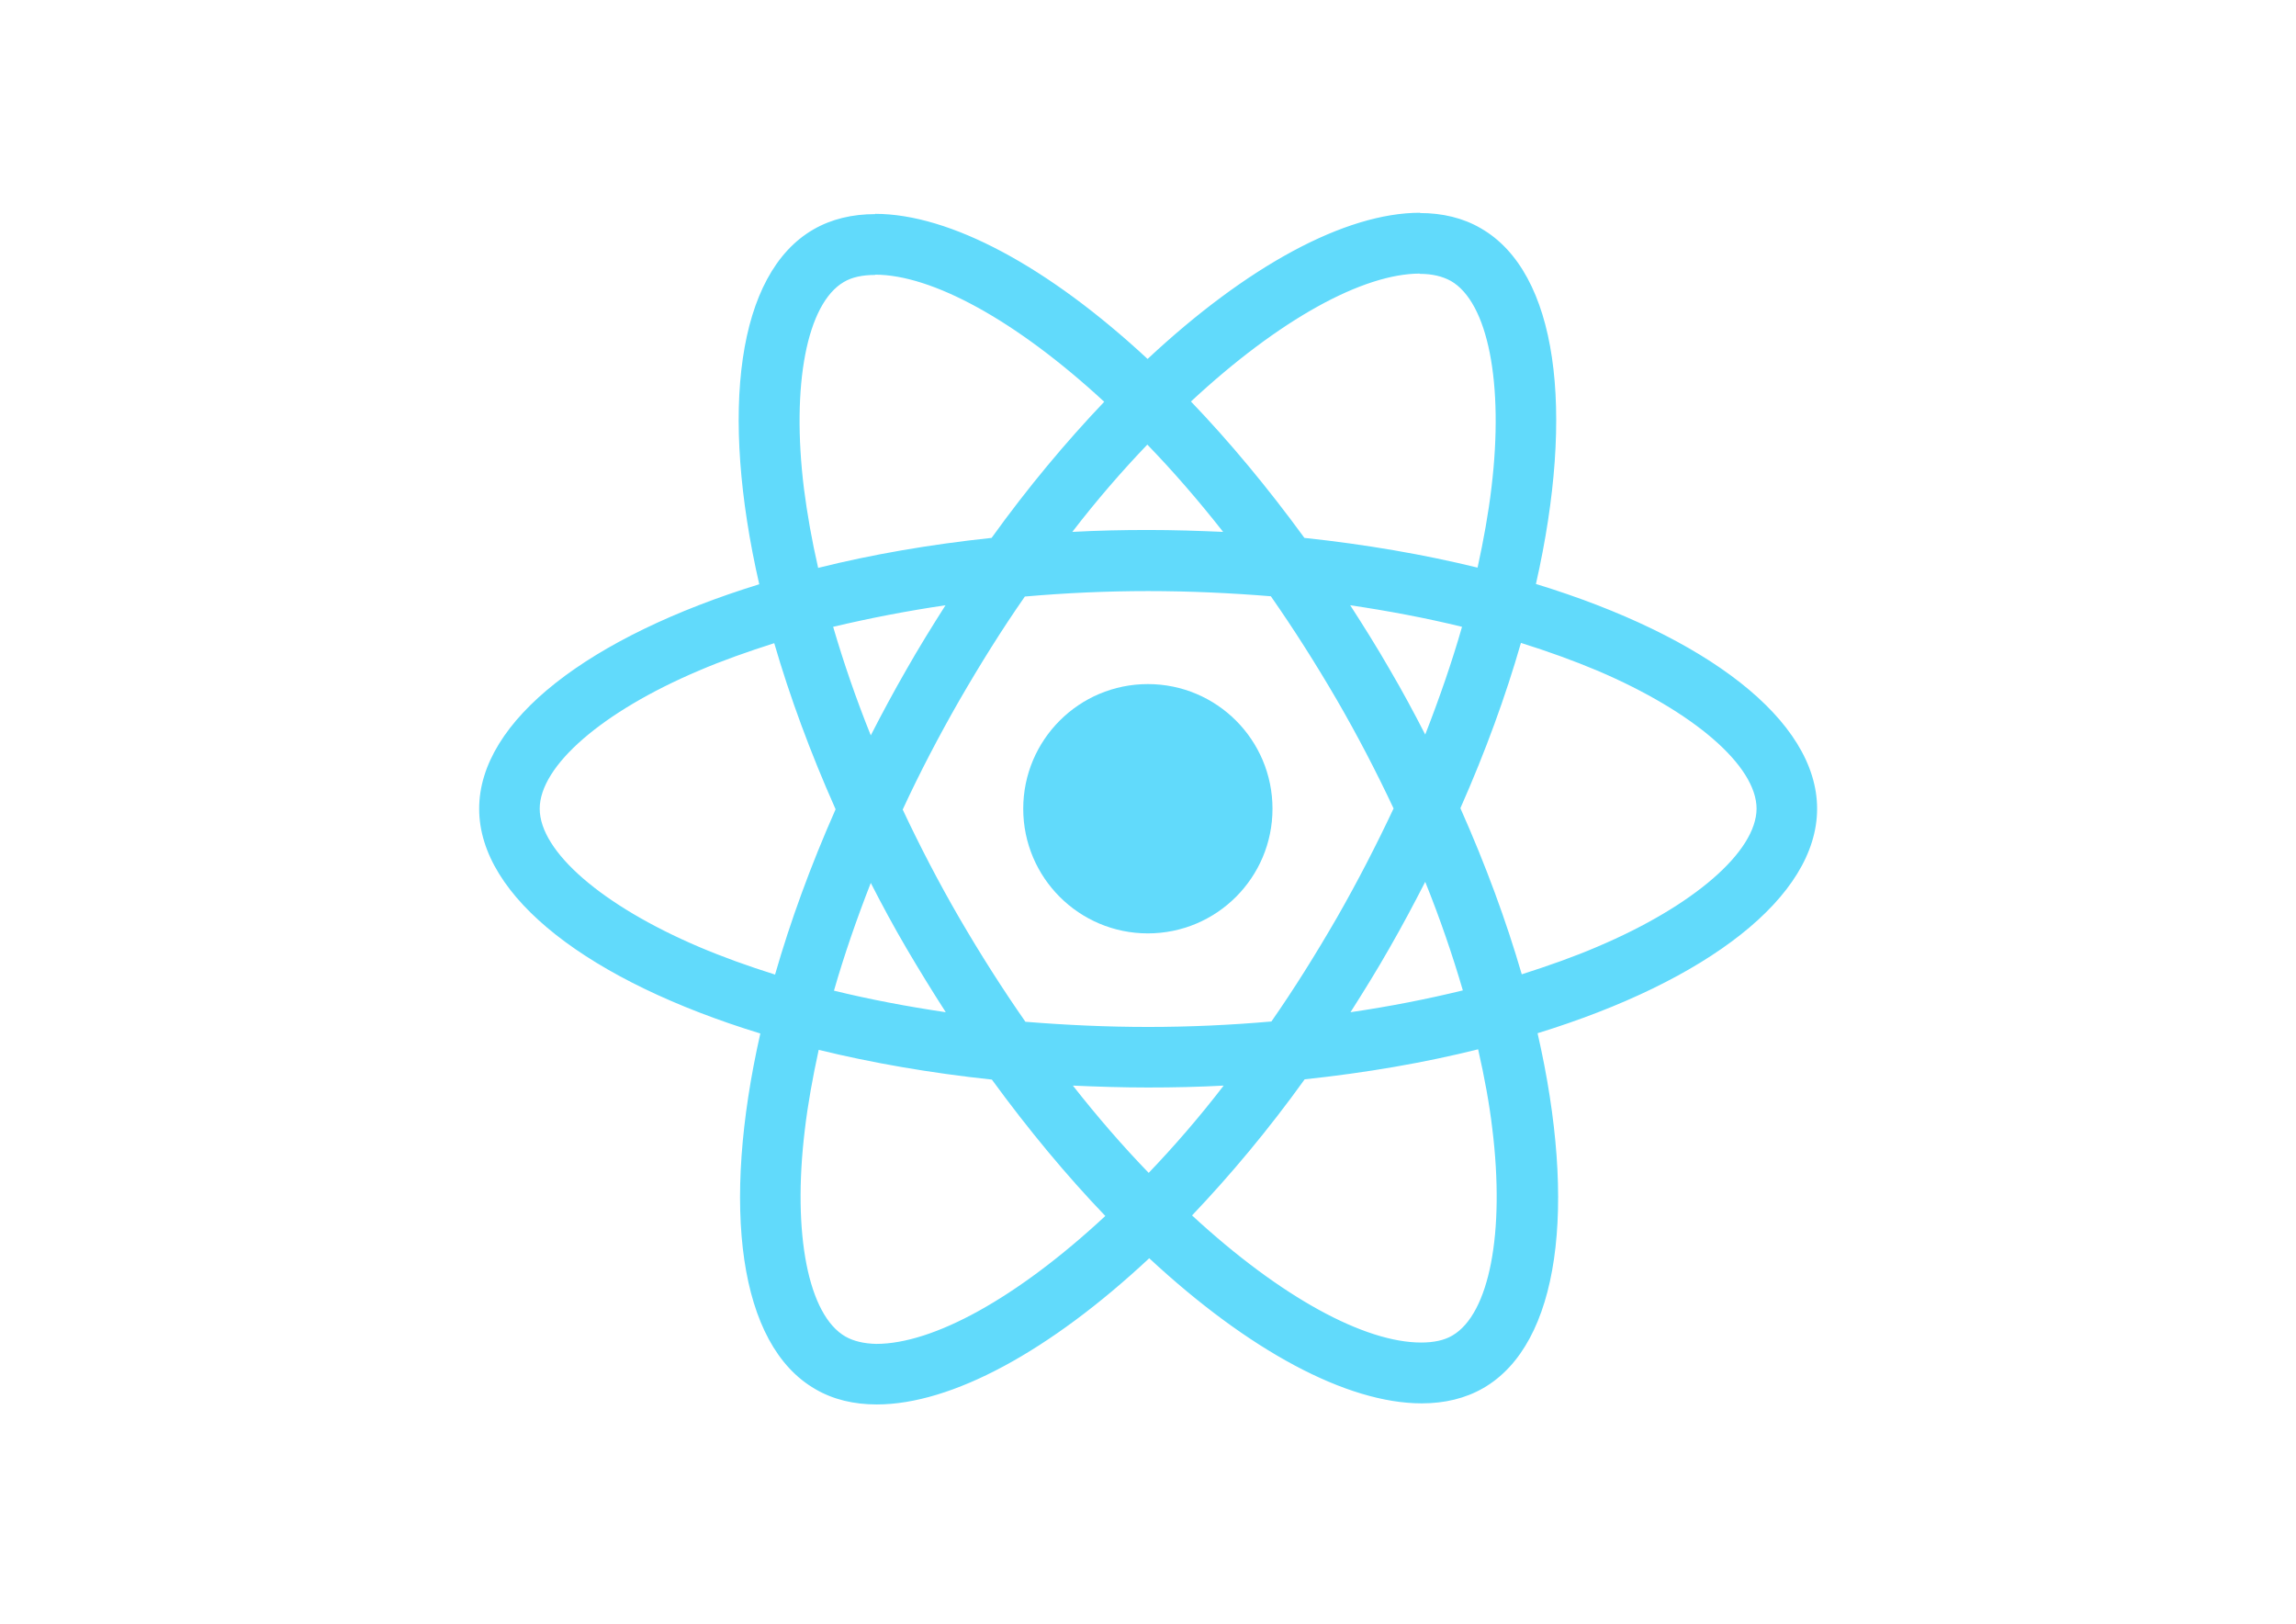
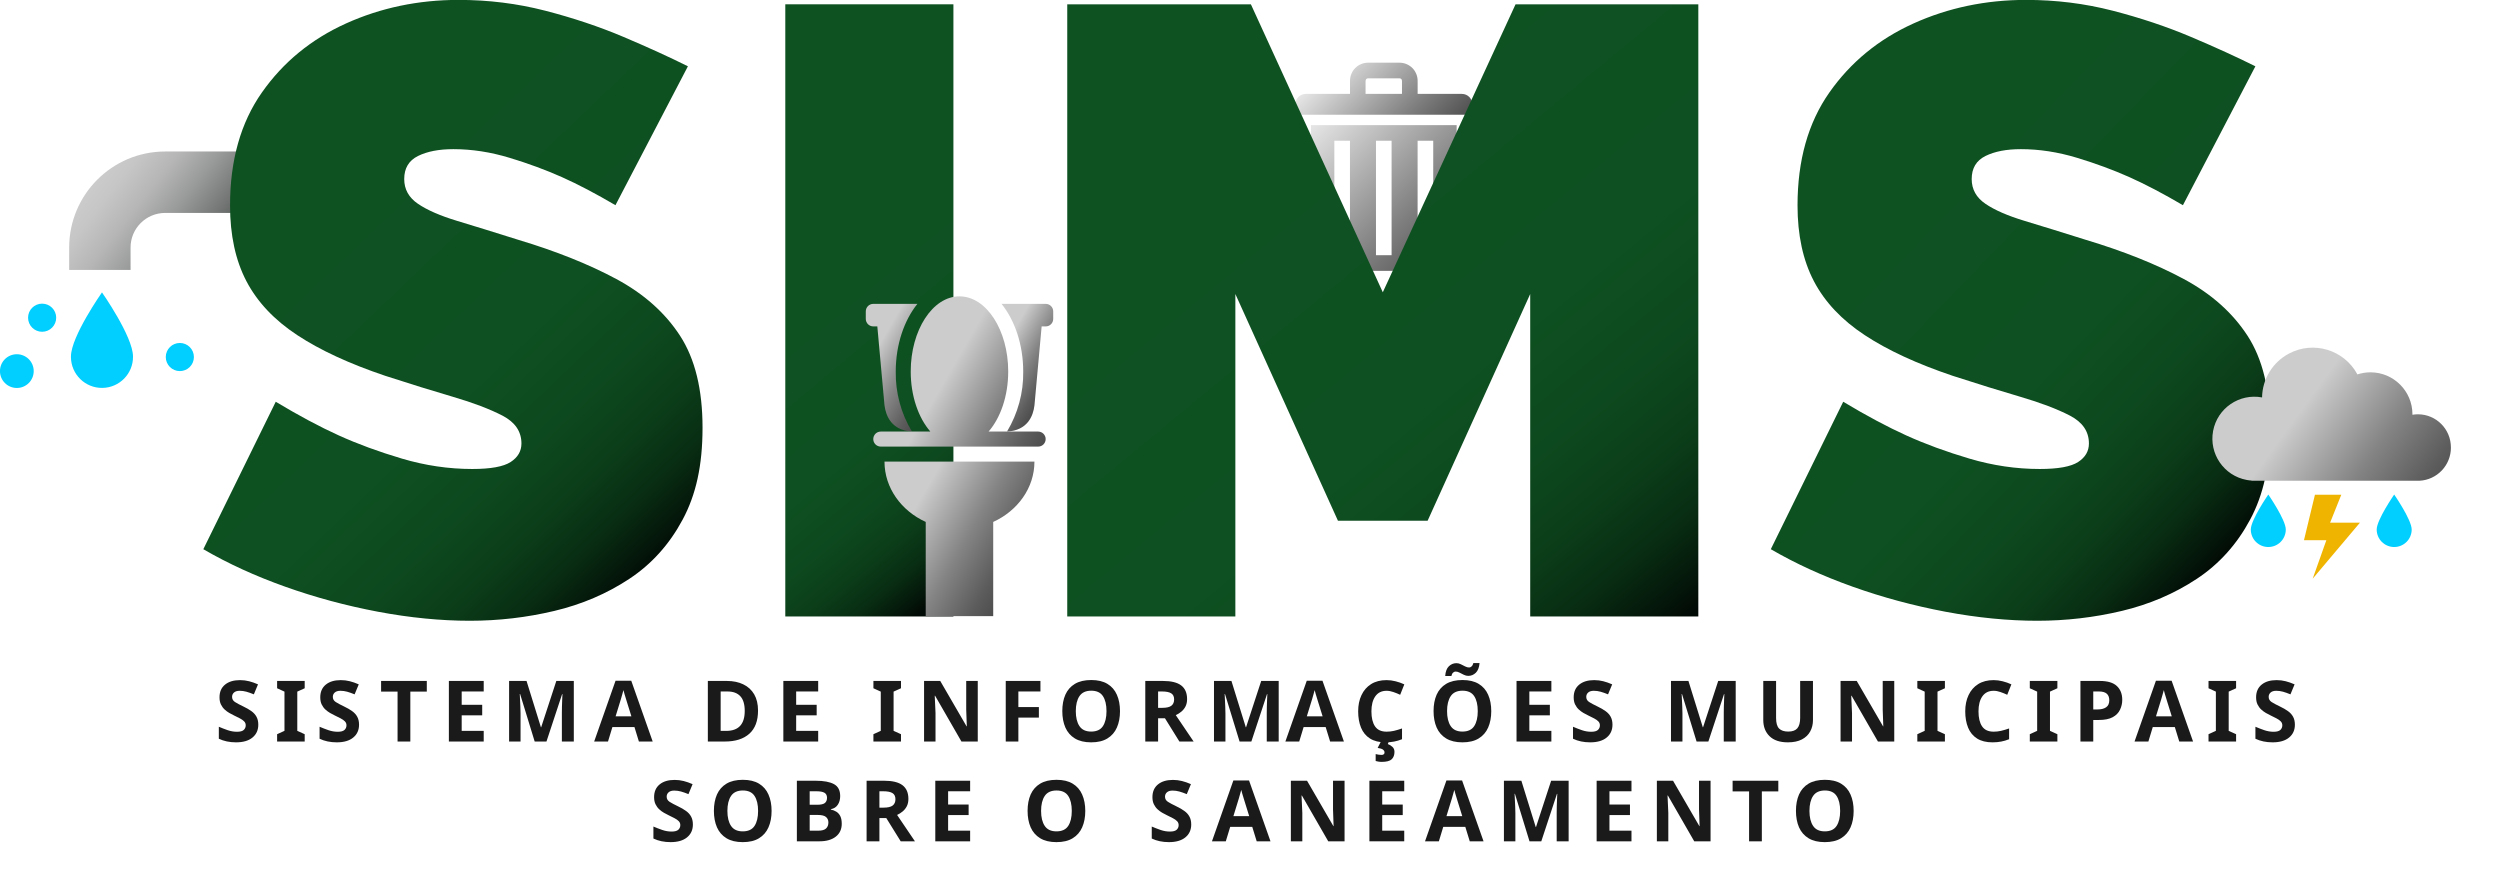
- <svg xmlns="http://www.w3.org/2000/svg" viewBox="0 0 841.9 595.3">
-   <g fill="#61DAFB">
-     <path d="M666.3 296.5c0-32.5-40.7-63.3-103.1-82.4 14.4-63.6 8-114.2-20.2-130.4-6.5-3.8-14.1-5.6-22.4-5.6v22.3c4.6 0 8.3.9 11.4 2.6 13.6 7.8 19.5 37.5 14.9 75.7-1.1 9.4-2.9 19.3-5.1 29.4-19.6-4.8-41-8.5-63.5-10.9-13.5-18.5-27.5-35.3-41.6-50 32.6-30.3 63.2-46.9 84-46.9V78c-27.5 0-63.5 19.6-99.9 53.6-36.4-33.8-72.4-53.2-99.9-53.2v22.3c20.7 0 51.4 16.5 84 46.6-14 14.7-28 31.4-41.3 49.9-22.6 2.4-44 6.1-63.6 11-2.3-10-4-19.7-5.2-29-4.7-38.2 1.1-67.9 14.6-75.8 3-1.8 6.9-2.6 11.5-2.6V78.5c-8.4 0-16 1.8-22.6 5.6-28.1 16.2-34.4 66.7-19.9 130.1-62.2 19.2-102.7 49.9-102.7 82.3 0 32.5 40.7 63.3 103.1 82.4-14.4 63.6-8 114.2 20.2 130.4 6.5 3.8 14.1 5.6 22.5 5.6 27.5 0 63.5-19.6 99.9-53.6 36.4 33.8 72.4 53.2 99.9 53.2 8.4 0 16-1.8 22.6-5.6 28.1-16.2 34.4-66.7 19.9-130.1 62-19.1 102.5-49.9 102.5-82.3zm-130.2-66.7c-3.7 12.9-8.3 26.2-13.5 39.5-4.1-8-8.4-16-13.1-24-4.6-8-9.5-15.8-14.4-23.4 14.2 2.1 27.9 4.7 41 7.9zm-45.8 106.5c-7.8 13.5-15.8 26.3-24.1 38.2-14.9 1.3-30 2-45.2 2-15.1 0-30.2-.7-45-1.9-8.3-11.9-16.4-24.6-24.2-38-7.6-13.1-14.5-26.4-20.8-39.8 6.2-13.4 13.2-26.8 20.7-39.9 7.8-13.5 15.8-26.3 24.1-38.2 14.9-1.3 30-2 45.2-2 15.1 0 30.2.7 45 1.9 8.3 11.9 16.4 24.6 24.2 38 7.6 13.1 14.5 26.4 20.8 39.8-6.3 13.4-13.2 26.8-20.7 39.9zm32.3-13c5.4 13.4 10 26.8 13.8 39.8-13.1 3.2-26.9 5.9-41.2 8 4.9-7.7 9.8-15.6 14.4-23.7 4.6-8 8.9-16.1 13-24.1zM421.2 430c-9.3-9.6-18.6-20.3-27.8-32 9 .4 18.2.7 27.5.7 9.4 0 18.7-.2 27.8-.7-9 11.7-18.3 22.4-27.5 32zm-74.4-58.9c-14.2-2.1-27.9-4.7-41-7.9 3.7-12.9 8.3-26.2 13.5-39.5 4.1 8 8.4 16 13.1 24 4.7 8 9.5 15.8 14.4 23.4zM420.7 163c9.3 9.6 18.6 20.3 27.8 32-9-.4-18.2-.7-27.5-.7-9.4 0-18.7.2-27.8.7 9-11.7 18.3-22.4 27.5-32zm-74 58.9c-4.9 7.7-9.8 15.6-14.4 23.7-4.6 8-8.9 16-13 24-5.4-13.4-10-26.8-13.8-39.8 13.1-3.1 26.9-5.8 41.2-7.9zm-90.5 125.2c-35.4-15.1-58.3-34.9-58.3-50.6 0-15.7 22.9-35.6 58.3-50.6 8.6-3.7 18-7 27.7-10.1 5.7 19.6 13.2 40 22.5 60.9-9.2 20.8-16.6 41.1-22.2 60.6-9.9-3.1-19.3-6.5-28-10.2zM310 490c-13.6-7.8-19.5-37.5-14.9-75.7 1.1-9.4 2.9-19.3 5.1-29.4 19.6 4.8 41 8.5 63.5 10.9 13.5 18.5 27.5 35.3 41.6 50-32.6 30.3-63.2 46.9-84 46.9-4.5-.1-8.3-1-11.3-2.7zm237.2-76.2c4.7 38.2-1.1 67.9-14.6 75.8-3 1.8-6.9 2.6-11.5 2.6-20.7 0-51.4-16.5-84-46.6 14-14.7 28-31.4 41.3-49.9 22.6-2.4 44-6.1 63.6-11 2.3 10.1 4.1 19.8 5.2 29.1zm38.5-66.7c-8.6 3.7-18 7-27.7 10.1-5.7-19.6-13.2-40-22.5-60.9 9.2-20.8 16.6-41.1 22.2-60.6 9.9 3.1 19.3 6.5 28.1 10.2 35.4 15.1 58.3 34.9 58.3 50.6-.1 15.7-23 35.6-58.4 50.6zM320.8 78.4z" />
-     <circle cx="420.9" cy="296.5" r="45.7" />
-     <path d="M520.5 78.1z" />
+ <svg xmlns="http://www.w3.org/2000/svg" xmlns:xlink="http://www.w3.org/1999/xlink" id="Camada_2" data-name="Camada 2" viewBox="0 0 801.67 279.6">
+   <defs>
+     <style>
+       .cls-1 {
+         clip-path: url(#clippath-3);
+       }
+ 
+       .cls-1, .cls-2, .cls-3, .cls-4, .cls-5 {
+         fill: none;
+       }
+ 
+       .cls-1, .cls-2, .cls-3, .cls-5 {
+         clip-rule: evenodd;
+       }
+ 
+       .cls-6 {
+         fill: url(#Gradiente_sem_nome_2-4);
+       }
+ 
+       .cls-7 {
+         fill: url(#Gradiente_sem_nome_103);
+       }
+ 
+       .cls-2 {
+         clip-path: url(#clippath);
+       }
+ 
+       .cls-8 {
+         clip-path: url(#clippath-2);
+       }
+ 
+       .cls-9 {
+         fill: url(#Gradiente_sem_nome_95-3);
+       }
+ 
+       .cls-10 {
+         fill: url(#Gradiente_sem_nome_99);
+       }
+ 
+       .cls-11 {
+         fill: url(#Gradiente_sem_nome_95-4);
+       }
+ 
+       .cls-12 {
+         fill: url(#Gradiente_sem_nome_95-2);
+       }
+ 
+       .cls-13 {
+         clip-path: url(#clippath-7);
+       }
+ 
+       .cls-14 {
+         clip-path: url(#clippath-1);
+       }
+ 
+       .cls-15 {
+         clip-path: url(#clippath-4);
+       }
+ 
+       .cls-16 {
+         fill: url(#Gradiente_sem_nome_95-5);
+       }
+ 
+       .cls-17 {
+         letter-spacing: .13em;
+       }
+ 
+       .cls-18 {
+         fill: url(#Gradiente_sem_nome_2);
+       }
+ 
+       .cls-19 {
+         letter-spacing: .15em;
+       }
+ 
+       .cls-20 {
+         fill: url(#Gradiente_sem_nome_2-2);
+       }
+ 
+       .cls-21 {
+         fill: #00cfff;
+       }
+ 
+       .cls-22 {
+         fill: url(#Gradiente_sem_nome_95);
+       }
+ 
+       .cls-23 {
+         letter-spacing: .17em;
+       }
+ 
+       .cls-24 {
+         clip-path: url(#clippath-8);
+       }
+ 
+       .cls-25 {
+         fill: url(#Gradiente_sem_nome_103-2);
+       }
+ 
+       .cls-26 {
+         fill: #efb400;
+       }
+ 
+       .cls-5 {
+         clip-path: url(#clippath-6);
+       }
+ 
+       .cls-27 {
+         clip-path: url(#clippath-5);
+       }
+ 
+       .cls-28 {
+         fill: url(#Gradiente_sem_nome_2-3);
+       }
+ 
+       .cls-29 {
+         letter-spacing: .17em;
+       }
+ 
+       .cls-30 {
+         letter-spacing: .15em;
+       }
+ 
+       .cls-31 {
+         fill: #1a1a1a;
+         font-family: PosteramaText-SemiBold, 'Posterama Text';
+         font-size: 27.2px;
+         font-weight: 600;
+       }
+     </style>
+     <clipPath id="clippath">
+       <polygon class="cls-3" points="402.85 93.64 483.91 93.64 483.91 12.58 402.85 12.58 402.85 93.64 402.85 93.64" />
+     </clipPath>
+     <clipPath id="clippath-1">
+       <polygon class="cls-2" points="402.85 12.58 483.91 12.58 483.91 93.64 402.85 93.64 402.85 12.58 402.85 12.58" />
+     </clipPath>
+     <clipPath id="clippath-2">
+       <polygon class="cls-4" points="402.85 93.64 483.91 93.64 483.91 12.58 402.85 12.58 402.85 93.64 402.85 93.64" />
+     </clipPath>
+     <linearGradient id="Gradiente_sem_nome_103" data-name="Gradiente sem nome 103" x1="428.37" y1="19.06" x2="459.1" y2="49.79" gradientUnits="userSpaceOnUse">
+       <stop offset="0" stop-color="#e6e6e6" />
+       <stop offset=".68" stop-color="#7b7b7b" />
+       <stop offset="1" stop-color="#4d4d4d" />
+     </linearGradient>
+     <linearGradient id="Gradiente_sem_nome_103-2" data-name="Gradiente sem nome 103" x1="420.86" y1="39.63" x2="466.61" y2="85.38" xlink:href="#Gradiente_sem_nome_103" />
+     <linearGradient id="Gradiente_sem_nome_99" data-name="Gradiente sem nome 99" x1="38.43" y1="46.73" x2="106.21" y2="99.58" gradientUnits="userSpaceOnUse">
+       <stop offset="0" stop-color="#ccc" />
+       <stop offset=".08" stop-color="#c6c6c6" />
+       <stop offset=".19" stop-color="#b5b6b5" />
+       <stop offset=".31" stop-color="#999b9a" />
+       <stop offset=".44" stop-color="#737674" />
+       <stop offset=".59" stop-color="#414743" />
+       <stop offset=".73" stop-color="#050d08" />
+       <stop offset=".74" stop-color="#020a05" />
+     </linearGradient>
+     <linearGradient id="Gradiente_sem_nome_2" data-name="Gradiente sem nome 2" x1="106.3" y1="60.34" x2="216.78" y2="176.18" gradientUnits="userSpaceOnUse">
+       <stop offset="0" stop-color="#0f5222" />
+       <stop offset=".48" stop-color="#0e5021" />
+       <stop offset=".65" stop-color="#0d491e" />
+       <stop offset=".78" stop-color="#0b3d19" />
+       <stop offset=".88" stop-color="#082c12" />
+       <stop offset=".96" stop-color="#04160a" />
+       <stop offset="1" stop-color="#020a05" />
+     </linearGradient>
+     <linearGradient id="Gradiente_sem_nome_2-2" data-name="Gradiente sem nome 2" x1="267.7" y1="86.27" x2="333.15" y2="164.64" xlink:href="#Gradiente_sem_nome_2" />
+     <linearGradient id="Gradiente_sem_nome_2-3" data-name="Gradiente sem nome 2" x1="402.33" y1="49.84" x2="531.29" y2="205.81" xlink:href="#Gradiente_sem_nome_2" />
+     <linearGradient id="Gradiente_sem_nome_2-4" data-name="Gradiente sem nome 2" x1="605.66" y1="60.28" x2="720.92" y2="171.38" xlink:href="#Gradiente_sem_nome_2" />
+     <clipPath id="clippath-3">
+       <polygon class="cls-3" points="692.71 202.54 801.67 202.54 801.67 93.58 692.71 93.58 692.71 202.54 692.71 202.54" />
+     </clipPath>
+     <clipPath id="clippath-4">
+       <polygon class="cls-1" points="692.71 93.58 801.67 93.58 801.67 202.54 692.71 202.54 692.71 93.58 692.71 93.58" />
+     </clipPath>
+     <clipPath id="clippath-5">
+       <polygon class="cls-4" points="692.71 202.54 801.67 202.54 801.67 93.58 692.71 93.58 692.71 202.54 692.71 202.54" />
+     </clipPath>
+     <linearGradient id="Gradiente_sem_nome_95" data-name="Gradiente sem nome 95" x1="718.68" y1="120.11" x2="780.49" y2="165.19" gradientUnits="userSpaceOnUse">
+       <stop offset=".29" stop-color="#ccc" />
+       <stop offset=".32" stop-color="#c5c5c5" />
+       <stop offset=".64" stop-color="#848484" />
+       <stop offset=".88" stop-color="#5c5c5c" />
+       <stop offset="1" stop-color="#4d4d4d" />
+     </linearGradient>
+     <clipPath id="clippath-6">
+       <polygon class="cls-3" points="248.77 197.58 365.55 197.58 365.55 80.58 248.77 80.58 248.77 197.58 248.77 197.58" />
+     </clipPath>
+     <clipPath id="clippath-7">
+       <polygon class="cls-5" points="248.77 80.58 365.55 80.58 365.55 197.58 248.77 197.58 248.77 80.58 248.77 80.58" />
+     </clipPath>
+     <clipPath id="clippath-8">
+       <polygon class="cls-4" points="248.77 197.58 365.55 197.58 365.55 80.58 248.77 80.58 248.77 197.58 248.77 197.58" />
+     </clipPath>
+     <linearGradient id="Gradiente_sem_nome_95-2" data-name="Gradiente sem nome 95" x1="280.56" y1="153.34" x2="328.17" y2="180.82" xlink:href="#Gradiente_sem_nome_95" />
+     <linearGradient id="Gradiente_sem_nome_95-3" data-name="Gradiente sem nome 95" x1="273.14" y1="106.97" x2="301.22" y2="123.18" xlink:href="#Gradiente_sem_nome_95" />
+     <linearGradient id="Gradiente_sem_nome_95-4" data-name="Gradiente sem nome 95" x1="314.37" y1="109.22" x2="337.21" y2="122.41" xlink:href="#Gradiente_sem_nome_95" />
+     <linearGradient id="Gradiente_sem_nome_95-5" data-name="Gradiente sem nome 95" x1="289.11" y1="115.07" x2="335.19" y2="141.67" xlink:href="#Gradiente_sem_nome_95" />
+   </defs>
+   <g id="Camada_1-2" data-name="Camada 1">
+     <g>
+       <text class="cls-31" transform="translate(68.92 237.78)">
+         <tspan class="cls-19" x="0" y="0">SI</tspan>
+         <tspan class="cls-29" x="32.31" y="0">S</tspan>
+         <tspan class="cls-30" x="52.74" y="0">TEMA DE INFORM</tspan>
+         <tspan class="cls-17" x="343.26" y="0">AÇ</tspan>
+         <tspan class="cls-19" x="389.2" y="0">ÕES MUNICIPAIS</tspan>
+         <tspan class="cls-19" x="139.36" y="32">SOBRE O </tspan>
+         <tspan class="cls-23" x="299.16" y="32">S</tspan>
+         <tspan class="cls-30" x="319.72" y="32">AN</tspan>
+         <tspan class="cls-29" x="367.75" y="32">E</tspan>
+         <tspan class="cls-19" x="388.04" y="32">AMENTO</tspan>
+       </text>
+       <g class="cls-14">
+         <g class="cls-8">
+           <path class="cls-7" d="m468.77,30.11h-14.18v-4.17c0-3.25-2.59-5.84-5.84-5.84h-10.01c-3.25,0-5.84,2.59-5.84,5.84v4.17h-14.18c-1.84,0-3.34,1.5-3.34,3.34v3.34h56.74v-3.34c0-1.84-1.5-3.34-3.34-3.34h0Zm-30.87-4.17c0-.5.33-.83.83-.83h10.01c.5,0,.83.33.83.83v4.17h-11.68v-4.17h0Z" />
+           <path class="cls-25" d="m420.37,83.51c0,1.84,1.5,3.34,3.34,3.34h40.05c1.84,0,3.34-1.5,3.34-3.34v-43.39h-46.73v43.39h0Zm34.21-38.38h5.01v36.71h-5.01v-36.71h0Zm-13.35,0h5.01v36.71h-5.01v-36.71h0Zm-13.35,0h5.01v36.71h-5.01v-36.71h0Z" />
+         </g>
+       </g>
+       <g>
+         <path class="cls-10" d="m22.18,79.36v7.2h19.69v-7.2c0-6.11,4.96-11.07,11.07-11.08h55.19v-19.7h-55.19c-16.98.02-30.74,13.79-30.76,30.78h0Z" />
+         <path class="cls-21" d="m18.02,101.88c0,2.49-2.02,4.51-4.51,4.51s-4.51-2.02-4.51-4.51c0-2.49,2.02-4.51,4.51-4.51s4.51,2.02,4.51,4.51h0Z" />
+         <path class="cls-21" d="m10.81,119c0,2.99-2.42,5.41-5.41,5.41s-5.41-2.42-5.41-5.41,2.42-5.41,5.41-5.41,5.41,2.42,5.41,5.41h0Z" />
+         <path class="cls-21" d="m62.18,114.49c0,2.49-2.02,4.51-4.51,4.51s-4.51-2.02-4.51-4.51c0-2.49,2.02-4.51,4.51-4.51s4.51,2.02,4.51,4.51h0Z" />
+         <path class="cls-21" d="m42.65,114.32c0-6.37-9.95-20.56-9.95-20.56,0,0-9.95,14.15-9.95,20.56,0,.08,0,.16,0,.24.07,5.5,4.58,9.9,10.07,9.83,5.5-.07,9.9-4.58,9.83-10.07h0Z" />
+       </g>
+       <g>
+         <path class="cls-18" d="m197.36,65.8c-6.27-3.68-11.98-6.68-17.14-8.99-5.16-2.3-10.78-4.38-16.87-6.22-6.08-1.84-12.07-2.76-17.97-2.76-4.61,0-8.39.73-11.34,2.19-2.95,1.46-4.42,3.93-4.42,7.4,0,3.29,1.47,5.94,4.42,7.94,2.95,2.01,7.14,3.84,12.58,5.48,5.43,1.64,11.93,3.65,19.49,6.03,12.16,3.65,22.67,7.85,31.52,12.6,8.85,4.75,15.66,10.83,20.46,18.22,4.79,7.4,7.19,17.21,7.19,29.45s-2.12,21.51-6.36,29.45c-4.24,7.94-9.95,14.29-17.14,19.04-7.19,4.75-15.21,8.18-24.05,10.28-8.85,2.1-17.88,3.15-27.1,3.15s-19.22-.97-29.44-2.9c-10.23-1.94-20.14-4.6-29.72-8.02-9.59-3.41-18.34-7.42-26.27-12.03l23.22-47.28c7.37,4.42,14.1,8.02,20.18,10.78,6.08,2.76,12.86,5.25,20.32,7.46,7.46,2.21,14.97,3.32,22.53,3.32,5.9,0,10-.75,12.3-2.24,2.3-1.49,3.46-3.47,3.46-5.94,0-3.84-2.03-6.82-6.08-8.93-4.06-2.1-9.36-4.12-15.9-6.04-6.54-1.92-13.78-4.16-21.7-6.73-11.43-3.85-20.83-8.19-28.2-13.04-7.37-4.85-12.81-10.61-16.31-17.3-3.5-6.68-5.25-14.78-5.25-24.3,0-14.46,3.41-26.54,10.23-36.24,6.82-9.7,15.8-17.07,26.96-22.11,11.15-5.03,23.18-7.55,36.08-7.55,9.58,0,18.84,1.15,27.79,3.46,8.94,2.31,17.32,5.11,25.16,8.43,7.83,3.32,14.7,6.45,20.6,9.4l-23.22,44.51Z" />
+         <path class="cls-20" d="m251.82,197.68V1.38h53.91v196.3h-53.91Z" />
+         <path class="cls-28" d="m490.69,197.68v-103.4l-32.9,72.71h-28.75l-32.9-72.71v103.4h-53.91V1.38h58.89l42.3,92.34L485.99,1.38h58.61v196.3h-53.91Z" />
+         <path class="cls-6" d="m699.99,65.8c-6.27-3.68-11.98-6.68-17.14-8.99-5.16-2.3-10.78-4.38-16.86-6.22-6.08-1.84-12.07-2.76-17.97-2.76-4.61,0-8.39.73-11.34,2.19-2.95,1.46-4.42,3.93-4.42,7.4,0,3.29,1.47,5.94,4.42,7.94,2.95,2.01,7.14,3.84,12.58,5.48,5.43,1.64,11.93,3.65,19.49,6.03,12.16,3.65,22.67,7.85,31.52,12.6,8.85,4.75,15.66,10.83,20.46,18.22,4.79,7.4,7.19,17.21,7.19,29.45s-2.12,21.51-6.36,29.45c-4.24,7.94-9.95,14.29-17.14,19.04-7.19,4.75-15.21,8.18-24.05,10.28-8.85,2.1-17.88,3.15-27.1,3.15s-19.22-.97-29.44-2.9c-10.23-1.94-20.14-4.6-29.72-8.02-9.59-3.41-18.34-7.42-26.27-12.03l23.22-47.28c7.37,4.42,14.1,8.02,20.18,10.78s12.86,5.25,20.32,7.46c7.47,2.21,14.97,3.32,22.53,3.32,5.9,0,10-.75,12.3-2.24,2.3-1.49,3.46-3.47,3.46-5.94,0-3.84-2.03-6.82-6.08-8.93-4.06-2.1-9.36-4.12-15.9-6.04-6.54-1.92-13.78-4.16-21.7-6.73-11.43-3.85-20.83-8.19-28.2-13.04-7.37-4.85-12.81-10.61-16.31-17.3-3.5-6.68-5.25-14.78-5.25-24.3,0-14.46,3.41-26.54,10.23-36.24,6.82-9.7,15.8-17.07,26.96-22.11,11.15-5.03,23.18-7.55,36.08-7.55,9.58,0,18.84,1.15,27.79,3.46,8.94,2.31,17.32,5.11,25.16,8.43,7.83,3.32,14.7,6.45,20.6,9.4l-23.22,44.51Z" />
+       </g>
+       <g class="cls-15">
+         <g class="cls-27">
+           <path class="cls-22" d="m785.92,143.5c.04-5.85-4.67-10.62-10.52-10.65-.61,0-1.21.04-1.81.15v-.15c0-7.43-6.03-13.46-13.46-13.46-1.42,0-2.84.23-4.19.67-4.24-7.91-14.09-10.89-22-6.65-5.19,2.78-8.47,8.15-8.57,14.03-7.31-1.36-14.34,3.46-15.7,10.76-1.36,7.31,3.46,14.34,10.76,15.7.52.1,1.04.16,1.57.2v.06h53.84c5.67-.29,10.11-4.98,10.09-10.66h0Z" />
+           <polygon class="cls-26" points="756.75 167.61 747.19 167.61 750.78 158.64 742.33 158.64 738.81 173.22 745.99 173.22 741.61 185.56 756.75 167.61 756.75 167.61 756.75 167.61" />
+           <path class="cls-21" d="m773.35,169.8c0,3.1-2.51,5.61-5.61,5.61s-5.61-2.51-5.61-5.61,5.61-11.22,5.61-11.22c0,0,5.61,8.12,5.61,11.22h0Z" />
+           <path class="cls-21" d="m732.98,169.8c0,3.1-2.51,5.61-5.61,5.61s-5.61-2.51-5.61-5.61,5.61-11.22,5.61-11.22c0,0,5.61,8.12,5.61,11.22h0Z" />
+         </g>
+       </g>
+       <g class="cls-13">
+         <g class="cls-24">
+           <path class="cls-12" d="m331.71,148.03h-48.08c0,8.43,5.39,15.77,13.22,19.34v30.21h21.64v-30.21c7.84-3.58,13.22-10.91,13.22-19.34h0Z" />
+           <path class="cls-9" d="m281.33,104.67l2.3,25.29c.44,3.46,2.27,8.05,8.81,8.43-3.51-5.81-5.31-12.48-5.2-19.27,0-8.62,2.69-16.38,6.94-21.68h-14.15c-1.33,0-2.4,1.08-2.4,2.41v2.41c0,1.33,1.08,2.41,2.4,2.41h1.31Z" />
+           <path class="cls-11" d="m335.32,97.44h-14.15c4.24,5.3,6.94,13.06,6.94,21.68.11,6.79-1.7,13.46-5.2,19.27,6.54-.35,8.41-4.94,8.81-8.43l2.3-25.29h1.31c1.33,0,2.4-1.08,2.4-2.41v-2.41c0-1.33-1.08-2.41-2.4-2.41h0Z" />
+           <path class="cls-16" d="m332.91,138.39h-15.9c3.81-4.4,6.29-11.38,6.29-19.27,0-13.25-7.01-24.09-15.63-24.09s-15.63,10.84-15.63,24.09c0,7.89,2.48,14.87,6.29,19.27h-15.9c-1.33,0-2.4,1.08-2.4,2.41s1.08,2.41,2.4,2.41h50.48c1.33,0,2.4-1.08,2.4-2.41s-1.08-2.41-2.4-2.41h0Z" />
+         </g>
+       </g>
+     </g>
  </g>
</svg>
